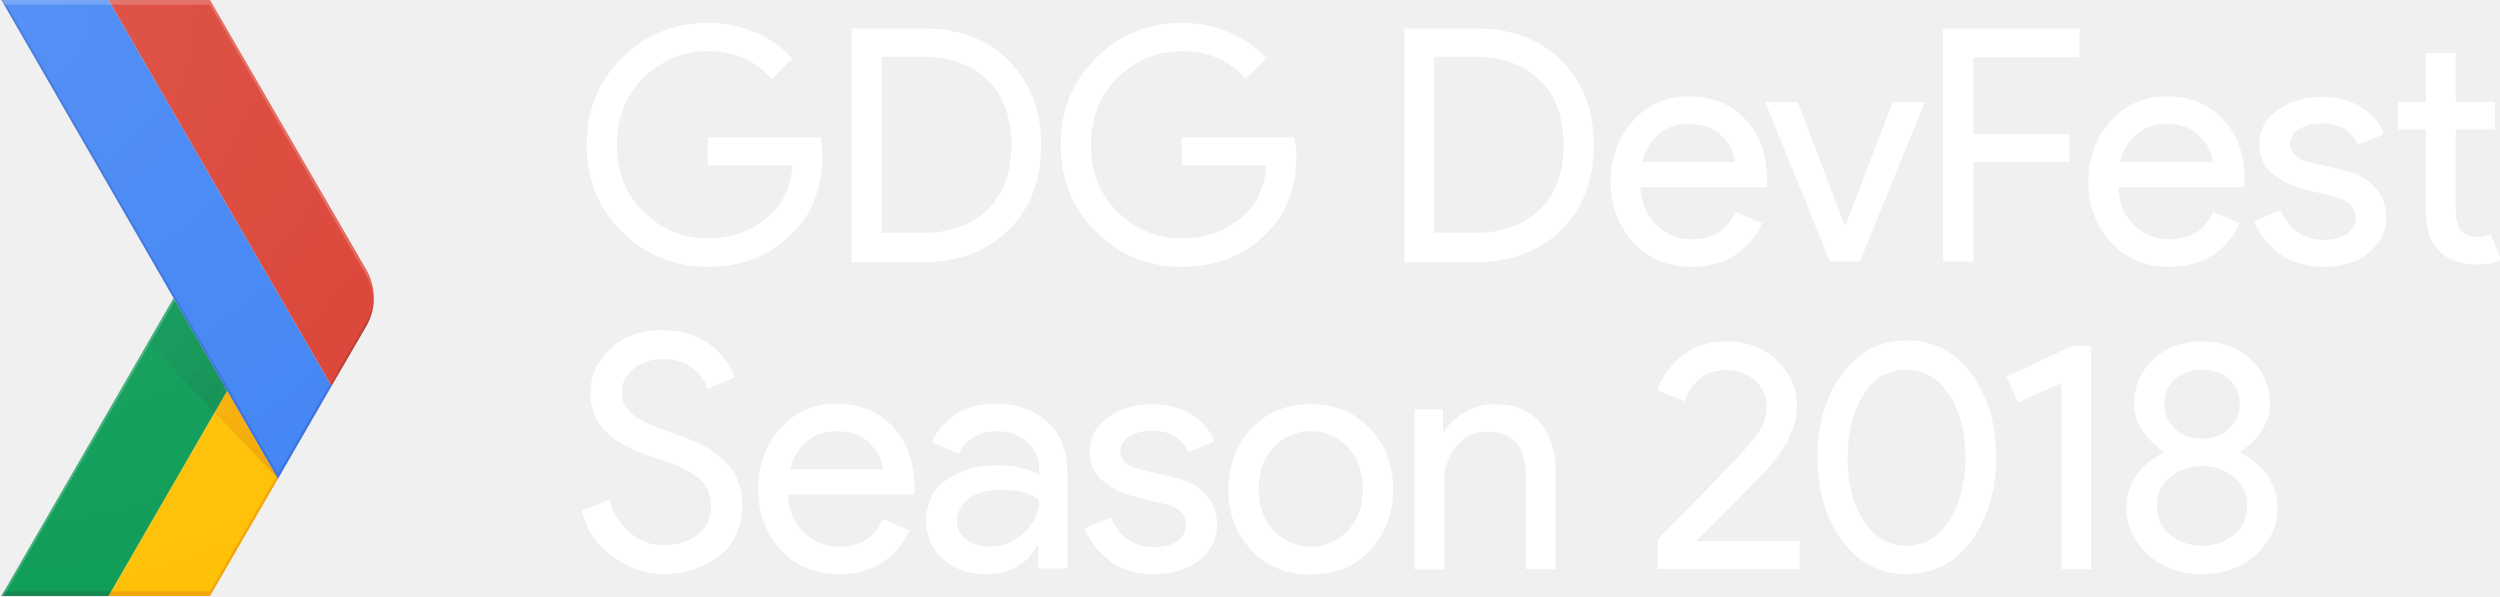
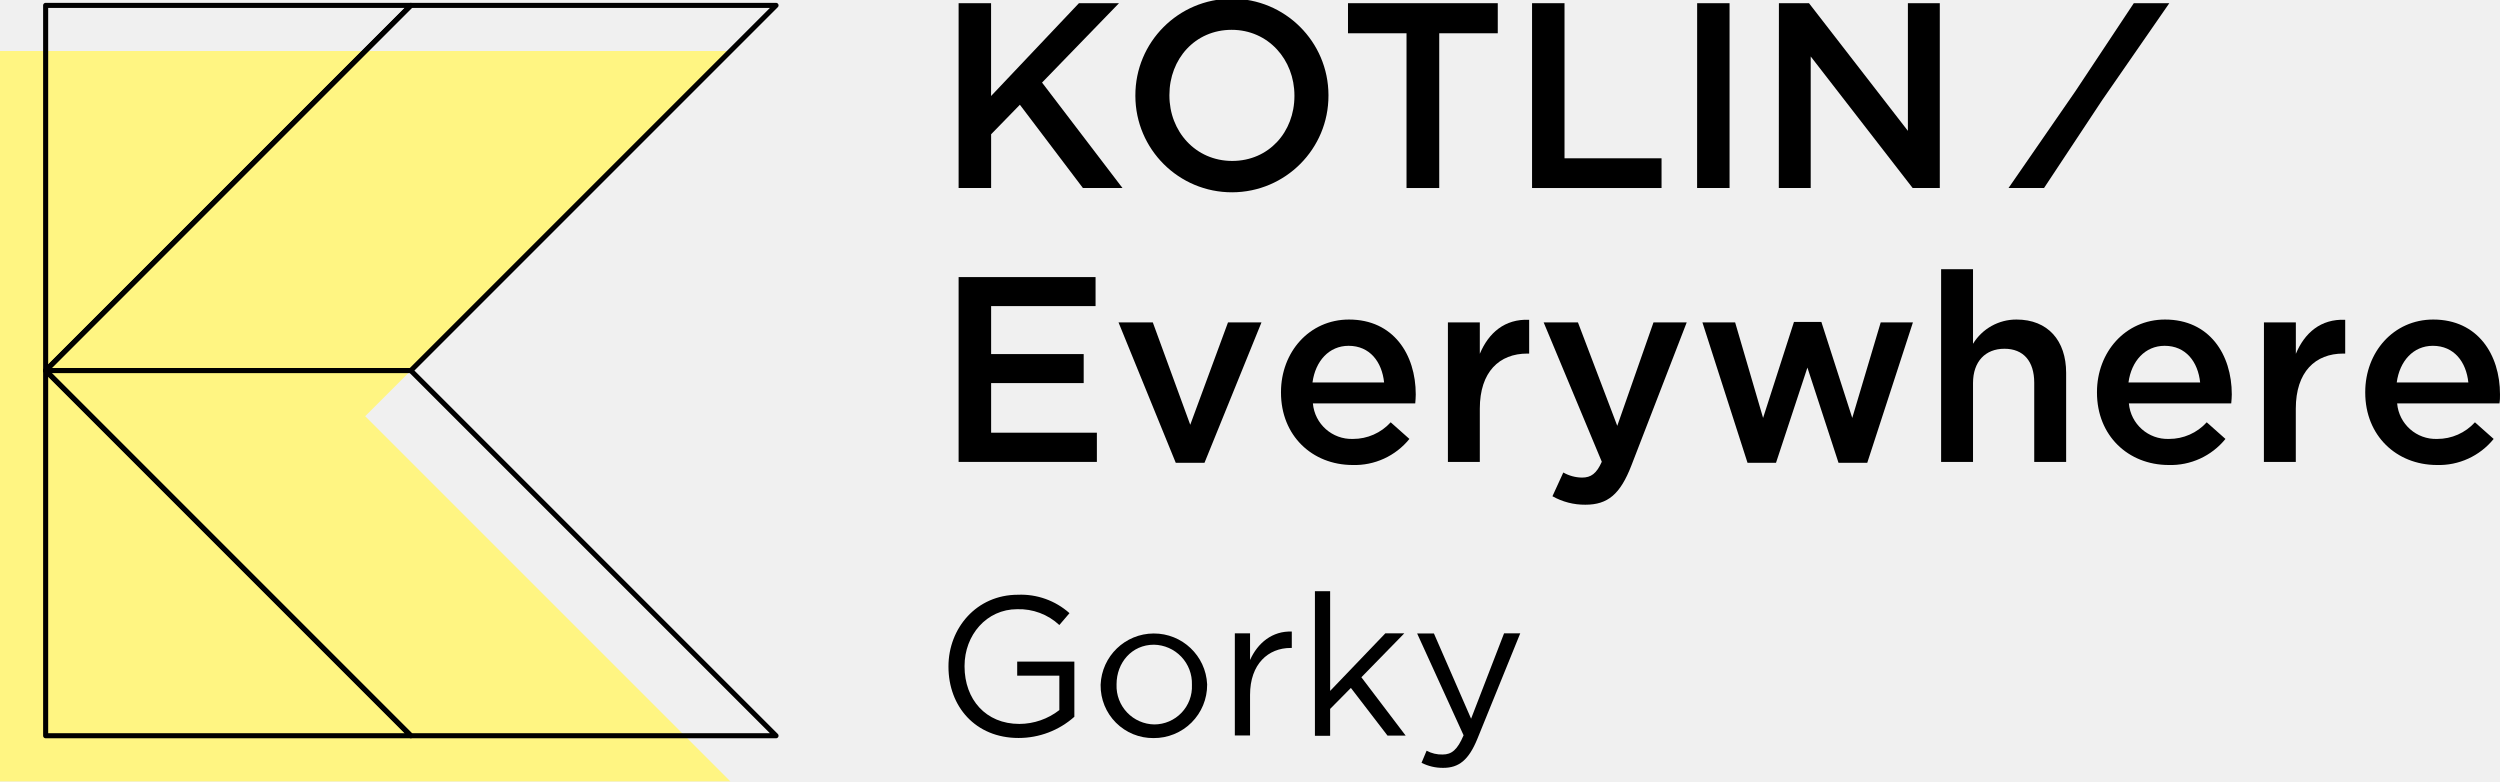
- <svg xmlns="http://www.w3.org/2000/svg" id="Layer_4" width="536.9" height="128">
-   <style>.st0{fill:none}.st5{opacity:.2;enable-background:new}.st13,.st5{fill:#fff}</style>
-   <g id="XMLID_2_">
-     <g id="XMLID_3_">
-       <g id="XMLID_4_">
-         <path id="XMLID_33_" d="M78.7 58L45.1 0H.3l37 64-37 64h44.8l33.5-58c2.2-3.7 2.2-8.3.1-12z" class="st0" />
-         <path id="XMLID_32_" fill="#ffc107" d="M59.4 102.3L48.8 83.9 23.3 128h21.8l14.6-25.2z" />
-         <path id="XMLID_31_" d="M78.7 58L45.1 0H.3l37 64-37 64h44.8l33.5-58c2.2-3.7 2.2-8.3.1-12z" class="st0" />
-         <path id="XMLID_30_" fill="#0f9d58" d="M37.3 64l11.5 19.9L23.3 128H.3z" />
-         <path id="XMLID_29_" d="M78.7 58L45.1 0H.3l37 64-37 64h44.8l33.5-58c2.2-3.7 2.2-8.3.1-12z" class="st0" />
-         <path id="XMLID_28_" fill="#bf360c" d="M45.1 127H23.8l-.5 1h21.8l14.6-25.2-.3-.5z" opacity=".2" />
-         <path id="XMLID_27_" d="M78.7 58L45.1 0H.3l37 64-37 64h44.8l33.5-58c2.2-3.7 2.2-8.3.1-12z" class="st0" />
-         <path id="XMLID_26_" fill="#263238" d="M.8 127l-.5 1h23l.5-1z" opacity=".2" />
-         <path id="XMLID_25_" d="M78.7 58L45.1 0H.3l37 64-37 64h44.8l33.5-58c2.2-3.7 2.2-8.3.1-12z" class="st0" />
-         <path id="XMLID_24_" d="M.3 128h.5l36.8-63.5-.3-.5z" class="st5" />
-         <path id="XMLID_23_" d="M78.7 58L45.1 0H.3l37 64-37 64h44.8l33.5-58c2.2-3.7 2.2-8.3.1-12z" class="st0" />
-         <radialGradient id="XMLID_34_" cx="59.537" cy="27.626" r="44.264" gradientTransform="matrix(1 0 0 -1 0 130)" gradientUnits="userSpaceOnUse">
-           <stop offset="0" stop-color="#bf360c" stop-opacity=".2" />
-           <stop offset="1" stop-color="#bf360c" stop-opacity=".02" />
-         </radialGradient>
-         <path id="XMLID_22_" fill="url(#XMLID_34_)" d="M59.7 102.8L48.8 83.9l-2.7 4.6z" />
-         <path id="XMLID_21_" d="M78.7 58L45.1 0H.3l37 64-37 64h44.8l33.5-58c2.2-3.7 2.2-8.3.1-12z" class="st0" />
-         <radialGradient id="XMLID_35_" cx="59.411" cy="27.346" r="44.623" gradientTransform="matrix(1 0 0 -1 0 130)" gradientUnits="userSpaceOnUse">
-           <stop offset="0" stop-color="#263238" stop-opacity=".2" />
-           <stop offset="1" stop-color="#263238" stop-opacity=".02" />
-         </radialGradient>
-         <path id="XMLID_20_" fill="url(#XMLID_35_)" d="M46.1 88.5l2.7-4.6L37.3 64l-5.5 9.5z" />
-         <path id="XMLID_19_" d="M78.7 58L45.1 0H.3l37 64-37 64h44.8l33.5-58c2.2-3.7 2.2-8.3.1-12z" class="st0" />
-         <g id="XMLID_16_">
-           <g id="XMLID_17_">
-             <path id="XMLID_18_" fill="#4285f4" d="M23.3 0H.3l59.4 102.8 11.5-19.9z" />
-           </g>
-         </g>
-         <path id="XMLID_15_" d="M78.7 58L45.1 0H.3l37 64-37 64h44.8l33.5-58c2.2-3.7 2.2-8.3.1-12z" class="st0" />
-         <path id="XMLID_14_" fill="#db4437" d="M78.7 70c2.1-3.7 2.1-8.3 0-12L45.1 0H23.3l47.9 82.9L78.7 70z" />
-         <path id="XMLID_13_" d="M78.7 58L45.1 0H.3l37 64-37 64h44.8l33.5-58c2.2-3.7 2.2-8.3.1-12z" class="st0" />
-         <path id="XMLID_12_" fill="#1a237e" d="M71.2 82.9l-.3-.5-11.2 19.4L.8 0H.3l59.4 102.8 11.5-19.9z" opacity=".2" />
-         <path id="XMLID_11_" d="M78.7 58L45.1 0H.3l37 64-37 64h44.8l33.5-58c2.2-3.7 2.2-8.3.1-12z" class="st0" />
-         <path id="XMLID_10_" d="M45.1 1l33.5 58c1 1.7 1.5 3.6 1.6 5.5.1-2.2-.4-4.5-1.6-6.5L45.1 0H.3l.6 1h44.2z" class="st5" />
-         <path id="XMLID_9_" d="M78.7 58L45.1 0H.3l37 64-37 64h44.8l33.5-58c2.2-3.7 2.2-8.3.1-12z" class="st0" />
-         <path id="XMLID_8_" fill="#3e2723" d="M71.2 82.9L78.7 70c1.2-2 1.7-4.3 1.6-6.5-.1 1.9-.6 3.8-1.6 5.5L71 82.4l.2.5z" opacity=".2" />
-         <path id="XMLID_6_" d="M78.7 58L45.1 0H.3l37 64-37 64h44.8l33.5-58c2.2-3.7 2.2-8.3.1-12z" class="st0" />
-         <radialGradient id="XMLID_36_" cx="-.74" cy="129" r="134.35" gradientTransform="matrix(1 0 0 -1 0 130)" gradientUnits="userSpaceOnUse">
-           <stop offset="0" stop-color="#fff" stop-opacity=".1" />
-           <stop offset="1" stop-color="#fff" stop-opacity="0" />
-         </radialGradient>
-         <path id="XMLID_5_" fill="url(#XMLID_36_)" d="M78.7 58L45.1 0H.3l37 64-37 64h44.8l33.5-58c2.2-3.7 2.2-8.3.1-12z" />
-       </g>
-     </g>
-   </g>
-   <g id="XMLID_1_">
-     <path d="M176.6 33.2c0 7-2.1 12.6-6.2 16.7-4.7 4.9-10.9 7.4-18.4 7.4-7.2 0-13.4-2.5-18.4-7.5-5.1-5-7.6-11.2-7.6-18.7s2.5-13.6 7.6-18.7c5.1-5 11.2-7.5 18.4-7.5 3.6 0 7 .7 10.3 2.1 3.3 1.4 5.9 3.3 7.8 5.6l-4.4 4.4c-3.3-4-7.9-6-13.7-6-5.3 0-9.8 1.9-13.7 5.6-3.8 3.7-5.8 8.5-5.8 14.5 0 5.9 1.9 10.7 5.8 14.5 3.9 3.7 8.4 5.6 13.7 5.6 5.6 0 10.3-1.9 14-5.6 2.4-2.4 3.8-5.8 4.2-10.1H152v-6h24.3c.1 1.2.3 2.5.3 3.7zM182.9 56.2V6.1h15.3c7.7 0 13.9 2.3 18.5 7 4.6 4.6 6.9 10.7 6.9 18.1s-2.3 13.5-6.9 18.1c-4.6 4.6-10.8 7-18.5 7h-15.3zm6.5-6.2h8.9c5.8 0 10.4-1.7 13.8-5 3.4-3.3 5.1-8 5.1-13.9s-1.7-10.6-5.1-13.9c-3.4-3.3-8-5-13.8-5h-8.9V50zM278.4 33.2c0 7-2.1 12.6-6.2 16.7-4.7 4.9-10.9 7.4-18.4 7.4-7.2 0-13.4-2.5-18.4-7.5-5.1-5-7.6-11.2-7.6-18.7s2.5-13.6 7.6-18.7c5.1-5 11.2-7.5 18.4-7.5 3.6 0 7 .7 10.3 2.1 3.3 1.4 5.9 3.3 7.8 5.6l-4.4 4.4c-3.3-4-7.9-6-13.7-6-5.3 0-9.8 1.9-13.7 5.6-3.8 3.7-5.8 8.5-5.8 14.5 0 5.9 1.9 10.7 5.8 14.5 3.9 3.7 8.4 5.6 13.7 5.6 5.6 0 10.3-1.9 14-5.6 2.4-2.4 3.8-5.8 4.2-10.1h-18.2v-6H278c.2 1.2.4 2.5.4 3.7zM301.6 56.2V6.1h15.3c7.7 0 13.9 2.3 18.5 7 4.6 4.6 6.9 10.7 6.9 18.1s-2.3 13.5-6.9 18.1c-4.6 4.6-10.8 7-18.5 7h-15.3zM308 50h8.9c5.8 0 10.4-1.7 13.8-5 3.4-3.3 5.1-8 5.1-13.9s-1.7-10.6-5.1-13.9c-3.4-3.3-8-5-13.8-5H308V50zM363.4 57.3c-5.2 0-9.4-1.7-12.6-5.2-3.2-3.5-4.9-7.8-4.9-13.1 0-5 1.6-9.3 4.7-12.9 3.1-3.6 7.2-5.4 12.1-5.4 5.1 0 9.2 1.7 12.2 5 3.1 3.3 4.6 7.7 4.6 13.3l-.1 1.2h-27.1c.2 3.5 1.3 6.2 3.5 8.2 2.1 2 4.6 3 7.5 3 4.6 0 7.7-2 9.4-5.9l5.7 2.4c-1.1 2.7-3 4.9-5.5 6.7-2.6 1.8-5.8 2.7-9.5 2.7zm9.2-22.4c-.1-2-1-3.8-2.7-5.6-1.7-1.8-4.1-2.7-7.4-2.7-2.4 0-4.4.7-6.2 2.2-1.8 1.5-3 3.5-3.6 6h19.9zM393 56.2l-13.9-34.3h7l10.1 26.6h.1l10.2-26.6h6.9l-14 34.3H393zM423.7 56.2h-6.4V6.1h29.3v6.2h-22.8v16.5h20.6v6h-20.6v21.4zM466 57.3c-5.2 0-9.4-1.7-12.6-5.2-3.2-3.5-4.9-7.8-4.9-13.1 0-5 1.6-9.3 4.7-12.9 3.2-3.6 7.2-5.4 12.1-5.4 5.1 0 9.2 1.7 12.2 5 3.1 3.3 4.6 7.7 4.6 13.3l-.1 1.2h-27.1c.2 3.5 1.3 6.2 3.5 8.2 2.1 2 4.6 3 7.5 3 4.6 0 7.7-2 9.4-5.9l5.7 2.4c-1.1 2.7-3 4.9-5.5 6.7-2.7 1.8-5.8 2.7-9.5 2.7zm9.2-22.4c-.1-2-1-3.8-2.7-5.6-1.7-1.8-4.1-2.7-7.4-2.7-2.4 0-4.4.7-6.2 2.2-1.8 1.5-3 3.5-3.6 6h19.9zM499.1 57.3c-3.8 0-7-.9-9.5-2.8s-4.3-4.2-5.5-7l5.7-2.4c1.8 4.3 4.9 6.4 9.3 6.4 2 0 3.7-.4 4.9-1.3 1.3-.9 1.9-2.1 1.9-3.5 0-2.2-1.6-3.8-4.7-4.5l-6.9-1.7c-2.2-.6-4.3-1.6-6.2-3.2-2-1.6-2.9-3.7-2.9-6.3 0-3 1.3-5.5 4-7.4 2.7-1.9 5.9-2.8 9.6-2.8 3 0 5.7.7 8.1 2.1 2.4 1.4 4.1 3.3 5.1 5.9l-5.6 2.3c-1.3-3-3.9-4.6-7.8-4.6-1.9 0-3.5.4-4.8 1.2-1.3.8-2 1.9-2 3.2 0 2 1.5 3.3 4.5 4l6.8 1.6c3.2.7 5.6 2 7.1 3.9 1.5 1.8 2.3 3.9 2.3 6.2 0 3.1-1.3 5.6-3.8 7.7-2.3 2-5.6 3-9.6 3zM532 56.8c-3.6 0-6.3-1-8.2-2.9-1.9-1.9-2.8-4.6-2.8-8.1v-18h-6v-5.9h6V11.4h6.4v10.5h8.4v5.9h-8.4v17.5c0 3.7 1.5 5.6 4.6 5.6 1.2 0 2.1-.2 2.9-.6l2.2 5.5c-1.3.7-3 1-5.1 1zM142.5 123.3c-3.6 0-7.2-1.2-10.7-3.6-3.5-2.4-5.8-5.7-6.8-10l5.9-2.4c.7 2.8 2.1 5.1 4.3 7 2.2 1.9 4.6 2.8 7.3 2.8 2.8 0 5.2-.7 7.2-2.2 2-1.5 3-3.5 3-6 0-2.8-1-5-3-6.5s-5.1-2.9-9.4-4.2c-4.4-1.4-7.8-3.2-10.1-5.4s-3.4-5.1-3.4-8.5c0-3.6 1.4-6.7 4.3-9.4 2.8-2.7 6.6-4 11.1-4 4.2 0 7.7 1.1 10.4 3.2s4.4 4.4 5.2 7l-5.9 2.4c-.4-1.6-1.5-3.1-3.1-4.4-1.7-1.4-3.8-2-6.4-2-2.5 0-4.6.7-6.3 2.1-1.8 1.4-2.6 3.1-2.6 5.1 0 1.9.8 3.4 2.4 4.7 1.6 1.3 4 2.4 7.1 3.5 2.5.8 4.5 1.6 6.2 2.3 1.7.7 3.3 1.7 5 3 1.7 1.2 3 2.8 3.9 4.6.9 1.8 1.3 4 1.3 6.4 0 2.4-.5 4.6-1.5 6.5-1 1.9-2.3 3.4-4 4.5-1.7 1.1-3.4 2-5.4 2.6-2.1.6-4 .9-6 .9zM180.3 123.3c-5.2 0-9.4-1.7-12.6-5.2-3.2-3.5-4.9-7.8-4.9-13.1 0-5 1.6-9.3 4.7-12.9 3.1-3.6 7.2-5.4 12.1-5.4 5.1 0 9.2 1.7 12.2 5 3.1 3.3 4.6 7.7 4.6 13.3l-.1 1.2h-27.1c.2 3.5 1.3 6.2 3.5 8.2 2.1 2 4.6 3 7.5 3 4.6 0 7.7-2 9.4-5.9l5.7 2.4c-1.1 2.7-3 4.9-5.5 6.7-2.6 1.8-5.7 2.7-9.5 2.7zm9.3-22.4c-.1-2-1-3.8-2.7-5.6-1.7-1.8-4.1-2.7-7.4-2.7-2.4 0-4.4.7-6.2 2.2-1.8 1.5-3 3.5-3.6 6h19.9zM211.7 123.3c-3.6 0-6.7-1.1-9.1-3.1-2.4-2.1-3.7-4.9-3.7-8.3 0-3.7 1.4-6.7 4.3-8.8 2.9-2.1 6.5-3.2 10.7-3.2 3.8 0 6.9.7 9.3 2.1v-1c0-2.5-.9-4.5-2.6-6.1-1.7-1.5-3.9-2.3-6.4-2.3-1.9 0-3.6.4-5.1 1.3-1.5.9-2.6 2.1-3.1 3.6l-5.9-2.5c.8-2.1 2.4-4 4.7-5.7 2.3-1.8 5.4-2.6 9.2-2.6 4.4 0 8 1.3 10.9 3.9 2.9 2.6 4.3 6.2 4.3 10.8v20.7H223v-4.8h-.3c-2.3 4.1-6.1 6-11 6zm1-5.9c2.7 0 5.1-1 7.2-3 2.2-2 3.3-4.3 3.3-7-1.8-1.5-4.5-2.2-8.2-2.2-3.1 0-5.5.7-7.1 2-1.6 1.4-2.4 2.9-2.4 4.8 0 1.7.7 3 2.2 4 1.5.9 3.1 1.4 5 1.4zM247.9 123.3c-3.8 0-7-.9-9.5-2.8s-4.3-4.2-5.5-7l5.7-2.4c1.8 4.3 4.9 6.4 9.3 6.4 2 0 3.7-.4 4.9-1.3 1.3-.9 1.9-2.1 1.9-3.5 0-2.2-1.6-3.8-4.7-4.5l-6.9-1.7c-2.2-.6-4.3-1.6-6.2-3.2-2-1.6-2.9-3.7-2.9-6.3 0-3 1.3-5.5 4-7.4 2.7-1.9 5.9-2.8 9.6-2.8 3 0 5.7.7 8.1 2.1 2.4 1.4 4.1 3.3 5.1 5.9l-5.6 2.3c-1.3-3-3.9-4.6-7.8-4.6-1.9 0-3.5.4-4.8 1.2-1.3.8-2 1.9-2 3.2 0 2 1.5 3.3 4.6 4l6.8 1.6c3.2.7 5.6 2 7.1 3.9 1.5 1.8 2.3 3.9 2.3 6.2 0 3.1-1.3 5.6-3.8 7.7-2.5 2-5.7 3-9.7 3zM268.8 92c3.3-3.5 7.5-5.2 12.7-5.2 5.1 0 9.4 1.7 12.7 5.2 3.3 3.5 5 7.8 5 13.1 0 5.2-1.7 9.6-5 13.1s-7.5 5.2-12.7 5.2c-5.1 0-9.4-1.7-12.7-5.2-3.3-3.5-5-7.8-5-13.1.1-5.3 1.7-9.6 5-13.1zm4.8 22c2.2 2.3 4.8 3.4 7.9 3.4 3 0 5.7-1.1 7.9-3.4s3.3-5.3 3.3-9-1.1-6.7-3.3-9c-2.2-2.3-4.8-3.4-7.9-3.4-3 0-5.7 1.1-7.9 3.4s-3.3 5.3-3.3 9c0 3.8 1.1 6.8 3.3 9zM309.9 87.9v4.8h.3c.9-1.6 2.4-3 4.4-4.2 2-1.1 4.2-1.7 6.4-1.7 4.2 0 7.5 1.3 9.7 3.9 2.2 2.6 3.4 6.1 3.4 10.5v21h-6.4v-20c0-6.3-2.8-9.5-8.5-9.5-2.7 0-4.8 1.1-6.5 3.2-1.7 2.1-2.5 4.6-2.5 7.4v19h-6.4V87.9h6.1zM386.5 122.2H356v-6.4c9.1-9.2 15-15.2 17.6-18 2.3-2.6 3.8-4.5 4.6-5.8.8-1.3 1.2-3 1.2-4.9 0-2-.8-3.8-2.4-5.3-1.6-1.5-3.7-2.3-6.4-2.3-2.4 0-4.4.7-5.9 2.1-1.5 1.4-2.4 3-2.9 4.6l-5.9-2.4c.8-2.5 2.5-4.9 5-7.1 2.5-2.2 5.8-3.4 9.8-3.4 4.4 0 8.1 1.4 10.9 4.1 2.8 2.7 4.3 5.9 4.3 9.7 0 4.7-2.5 9.7-7.6 15l-14 14.1h22.2v6zM423.4 116.1c-3.5 4.8-8.2 7.2-13.9 7.2-5.7 0-10.4-2.4-13.9-7.2-3.5-4.8-5.3-10.8-5.3-17.9 0-7.1 1.8-13.1 5.3-17.9 3.5-4.8 8.2-7.2 13.9-7.2 5.7 0 10.4 2.4 13.9 7.2 3.5 4.8 5.3 10.7 5.3 17.9 0 7.2-1.8 13.1-5.3 17.9zm-14 1.1c3.8 0 6.9-1.8 9.2-5.4 2.3-3.6 3.5-8.1 3.5-13.5 0-5.5-1.2-10-3.5-13.5-2.3-3.6-5.4-5.4-9.2-5.4-3.9 0-7 1.8-9.2 5.4-2.3 3.6-3.4 8.1-3.4 13.5s1.1 9.9 3.4 13.5c2.3 3.6 5.4 5.4 9.2 5.4zM449.1 122.2h-6.4V82.3l-9.3 4.1-2.5-5.5 14.1-6.6h4.1v47.9zM484.4 119.2c-3.1 2.8-7 4.1-11.5 4.1-4.6 0-8.4-1.4-11.5-4.1-3.1-2.8-4.7-6.2-4.7-10.2 0-2.7.7-5 2.2-7 1.4-2 3.3-3.6 5.7-4.8v-.3c-1.8-1.2-3.3-2.6-4.5-4.4-1.2-1.8-1.8-3.7-1.8-5.6 0-3.9 1.4-7.1 4.1-9.7 2.8-2.6 6.3-3.9 10.5-3.9s7.7 1.3 10.5 3.9c2.8 2.6 4.1 5.8 4.1 9.7 0 2-.6 3.8-1.8 5.6-1.2 1.8-2.7 3.3-4.5 4.4v.3c2.3 1.2 4.2 2.8 5.7 4.8 1.4 2 2.2 4.4 2.2 7 0 4-1.6 7.4-4.7 10.2zm-18.4-4.4c1.9 1.6 4.2 2.4 6.9 2.4s5-.8 6.9-2.4c1.9-1.6 2.8-3.6 2.8-6.2 0-2.5-.9-4.5-2.8-6.1-1.9-1.6-4.2-2.4-6.9-2.4s-5 .8-6.9 2.4c-1.9 1.6-2.8 3.6-2.8 6.1 0 2.5.9 4.6 2.8 6.2zm1.1-22.7c1.5 1.4 3.4 2.1 5.8 2.1 2.3 0 4.3-.7 5.8-2.1 1.5-1.4 2.3-3.2 2.3-5.4s-.8-4-2.3-5.3c-1.5-1.3-3.4-2-5.8-2-2.3 0-4.3.7-5.8 2s-2.3 3.1-2.3 5.3c0 2.2.8 4 2.3 5.4z" class="st13" />
-   </g>
+ <svg xmlns="http://www.w3.org/2000/svg" id="Layer_1" data-name="Layer 1" viewBox="0 0 492.9 154.07">
+   <polygon points="144 10.06 72 10.06 0 10.06 0 82.06 0 154.06 72 154.06 144 154.06 72 82.06 144 10.06" style="fill:#fff582" />
+   <polygon points="153 1.06 81 73.06 9 73.06 81 1.06 153 1.06" style="fill:none;stroke:#000;stroke-linecap:round;stroke-linejoin:round" />
+   <polygon points="81 1.06 9 1.06 9 73.06 81 1.06" style="fill:none;stroke:#000;stroke-linecap:round;stroke-linejoin:round" />
+   <polygon points="9 73.06 9 145.06 81 145.06 9 73.06" style="fill:none;stroke:#000;stroke-linecap:round;stroke-linejoin:round" />
+   <polygon points="9 73.06 81 145.06 153 145.06 81 73.06 9 73.06" style="fill:none;stroke:#000;stroke-linecap:round;stroke-linejoin:round" />
+   <path d="M216,35.56h6.4v18.3l17.32-18.3h7.9L232.45,51.21,248.31,72h-7.8L228.08,55.58l-5.67,5.82V72H216Z" transform="translate(-27 -34.93)" />
+   <path d="M250.85,53.86v-.1a19,19,0,0,1,38.07-.1v.1a19,19,0,0,1-38.07.1Zm31.36,0v-.1c0-7.07-5.15-12.95-12.38-12.95s-12.27,5.77-12.27,12.85v.1c0,7.07,5.15,12.9,12.38,12.9S282.21,60.94,282.21,53.86Z" transform="translate(-27 -34.93)" />
+   <path d="M304.31,41.49H292.77V35.56H322.3v5.93H310.76V72h-6.45Z" transform="translate(-27 -34.93)" />
+   <path d="M329.06,35.56h6.4V66.14h19.13V72H329.06Z" transform="translate(-27 -34.93)" />
+   <path d="M361.61,35.56H368V72h-6.4Z" transform="translate(-27 -34.93)" />
+   <path d="M377.73,35.56h5.93l19.5,25.17V35.56h6.29V72H404.1L384,46.06V72h-6.29Z" transform="translate(-27 -34.93)" />
+   <path d="M216,89.56h27v5.72H222.41v9.46h18.25v5.72H222.41v9.78h20.85V126H216Z" transform="translate(-27 -34.93)" />
+   <path d="M247.53,98.5h6.76l7.38,20.18,7.44-20.18h6.6l-11.23,27.67h-5.67Z" transform="translate(-27 -34.93)" />
+   <path d="M279.56,112.34v-.11c0-7.85,5.56-14.3,13.41-14.3,8.74,0,13.16,6.86,13.16,14.77,0,.57-.05,1.14-.1,1.77H285.85a7.67,7.67,0,0,0,7.9,7,10,10,0,0,0,7.44-3.28l3.69,3.28a13.88,13.88,0,0,1-11.23,5.14C285.69,126.58,279.56,120.81,279.56,112.34Zm20.33-2c-.42-4.06-2.81-7.23-7-7.23-3.85,0-6.55,3-7.12,7.23Z" transform="translate(-27 -34.93)" />
+   <path d="M312.47,98.5h6.29v6.19c1.72-4.11,4.89-6.92,9.73-6.71v6.66h-.36c-5.52,0-9.37,3.59-9.37,10.87V126h-6.29Z" transform="translate(-27 -34.93)" />
+   <path d="M353,98.5h6.55l-10.92,28.24c-2.18,5.62-4.63,7.7-9.05,7.7a13,13,0,0,1-6.5-1.67l2.14-4.68a7.66,7.66,0,0,0,3.69,1c1.77,0,2.86-.78,3.9-3.12L331.35,98.5h6.76l7.75,20.39Z" transform="translate(-27 -34.93)" />
+   <path d="M362.65,98.5h6.45l5.51,18.83L380.7,98.4h5.4l6.09,18.93L397.8,98.5h6.35l-9,27.67h-5.67l-6.13-18.77-6.19,18.77h-5.62Z" transform="translate(-27 -34.93)" />
+   <path d="M409.71,88H416v14.71a10,10,0,0,1,8.58-4.78c6.19,0,9.78,4.16,9.78,10.51V126h-6.29v-15.6c0-4.26-2.13-6.71-5.88-6.71S416,106.2,416,110.46V126h-6.29Z" transform="translate(-27 -34.93)" />
+   <path d="M440.44,112.34v-.11c0-7.85,5.57-14.3,13.42-14.3,8.74,0,13.16,6.86,13.16,14.77,0,.57-.06,1.14-.11,1.77H446.73a7.67,7.67,0,0,0,7.91,7,10,10,0,0,0,7.44-3.28l3.69,3.28a13.88,13.88,0,0,1-11.23,5.14C446.58,126.58,440.44,120.81,440.44,112.34Zm20.34-2c-.42-4.06-2.81-7.23-7-7.23-3.85,0-6.56,3-7.13,7.23Z" transform="translate(-27 -34.93)" />
+   <path d="M473.36,98.5h6.29v6.19c1.72-4.11,4.89-6.92,9.73-6.71v6.66H489c-5.51,0-9.36,3.59-9.36,10.87V126h-6.29Z" transform="translate(-27 -34.93)" />
+   <path d="M493.33,112.34v-.11c0-7.85,5.56-14.3,13.41-14.3,8.74,0,13.16,6.86,13.16,14.77,0,.57,0,1.14-.11,1.77H499.62a7.66,7.66,0,0,0,7.9,7,10,10,0,0,0,7.44-3.28l3.69,3.28a13.88,13.88,0,0,1-11.23,5.14C499.46,126.58,493.33,120.81,493.33,112.34Zm20.33-2c-.42-4.06-2.81-7.23-7-7.23-3.85,0-6.55,3-7.12,7.23Z" transform="translate(-27 -34.93)" />
+   <path d="M214,166.39v-.08c0-7.49,5.49-14.12,13.69-14.12a14.37,14.37,0,0,1,10.17,3.63l-2,2.34a11.64,11.64,0,0,0-8.31-3.12c-6.05,0-10.38,5.11-10.38,11.19v.08c0,6.51,4.18,11.35,10.81,11.35a12.89,12.89,0,0,0,7.88-2.73v-6.79h-8.31v-2.77h11.27v10.88a16.52,16.52,0,0,1-11,4.18C219.29,180.43,214,174.19,214,166.39Z" transform="translate(-27 -34.93)" />
+   <path d="M244,170v-.08a10.51,10.51,0,0,1,21-.08v.08a10.48,10.48,0,0,1-10.57,10.53A10.33,10.33,0,0,1,244,170ZM262,170v-.08a7.63,7.63,0,0,0-7.49-7.88c-4.37,0-7.37,3.55-7.37,7.8v.08a7.57,7.57,0,0,0,7.45,7.84A7.44,7.44,0,0,0,262,170Z" transform="translate(-27 -34.93)" />
+   <path d="M270.46,159.8h3v5.26c1.48-3.35,4.41-5.77,8.23-5.61v3.23h-.23c-4.41,0-8,3.16-8,9.25v8h-3Z" transform="translate(-27 -34.93)" />
+   <path d="M286.25,151.49h3v19.66l10.88-11.35h3.74l-8.46,8.66,8.73,11.5h-3.58l-7.22-9.4-4.09,4.14V180h-3Z" transform="translate(-27 -34.93)" />
+   <path d="M323.54,159.8h3.19l-8.46,20.82c-1.71,4.18-3.66,5.7-6.71,5.7a9.12,9.12,0,0,1-4.29-1l1-2.38a6.26,6.26,0,0,0,3.16.75c1.79,0,2.92-.94,4.13-3.79l-9.16-20.08h3.31l7.33,16.81Z" transform="translate(-27 -34.93)" />
+   <path d="M436.21,52.88,447.7,35.56h7L441.49,54.64,430,72h-7Z" transform="translate(-27 -34.93)" />
</svg>
